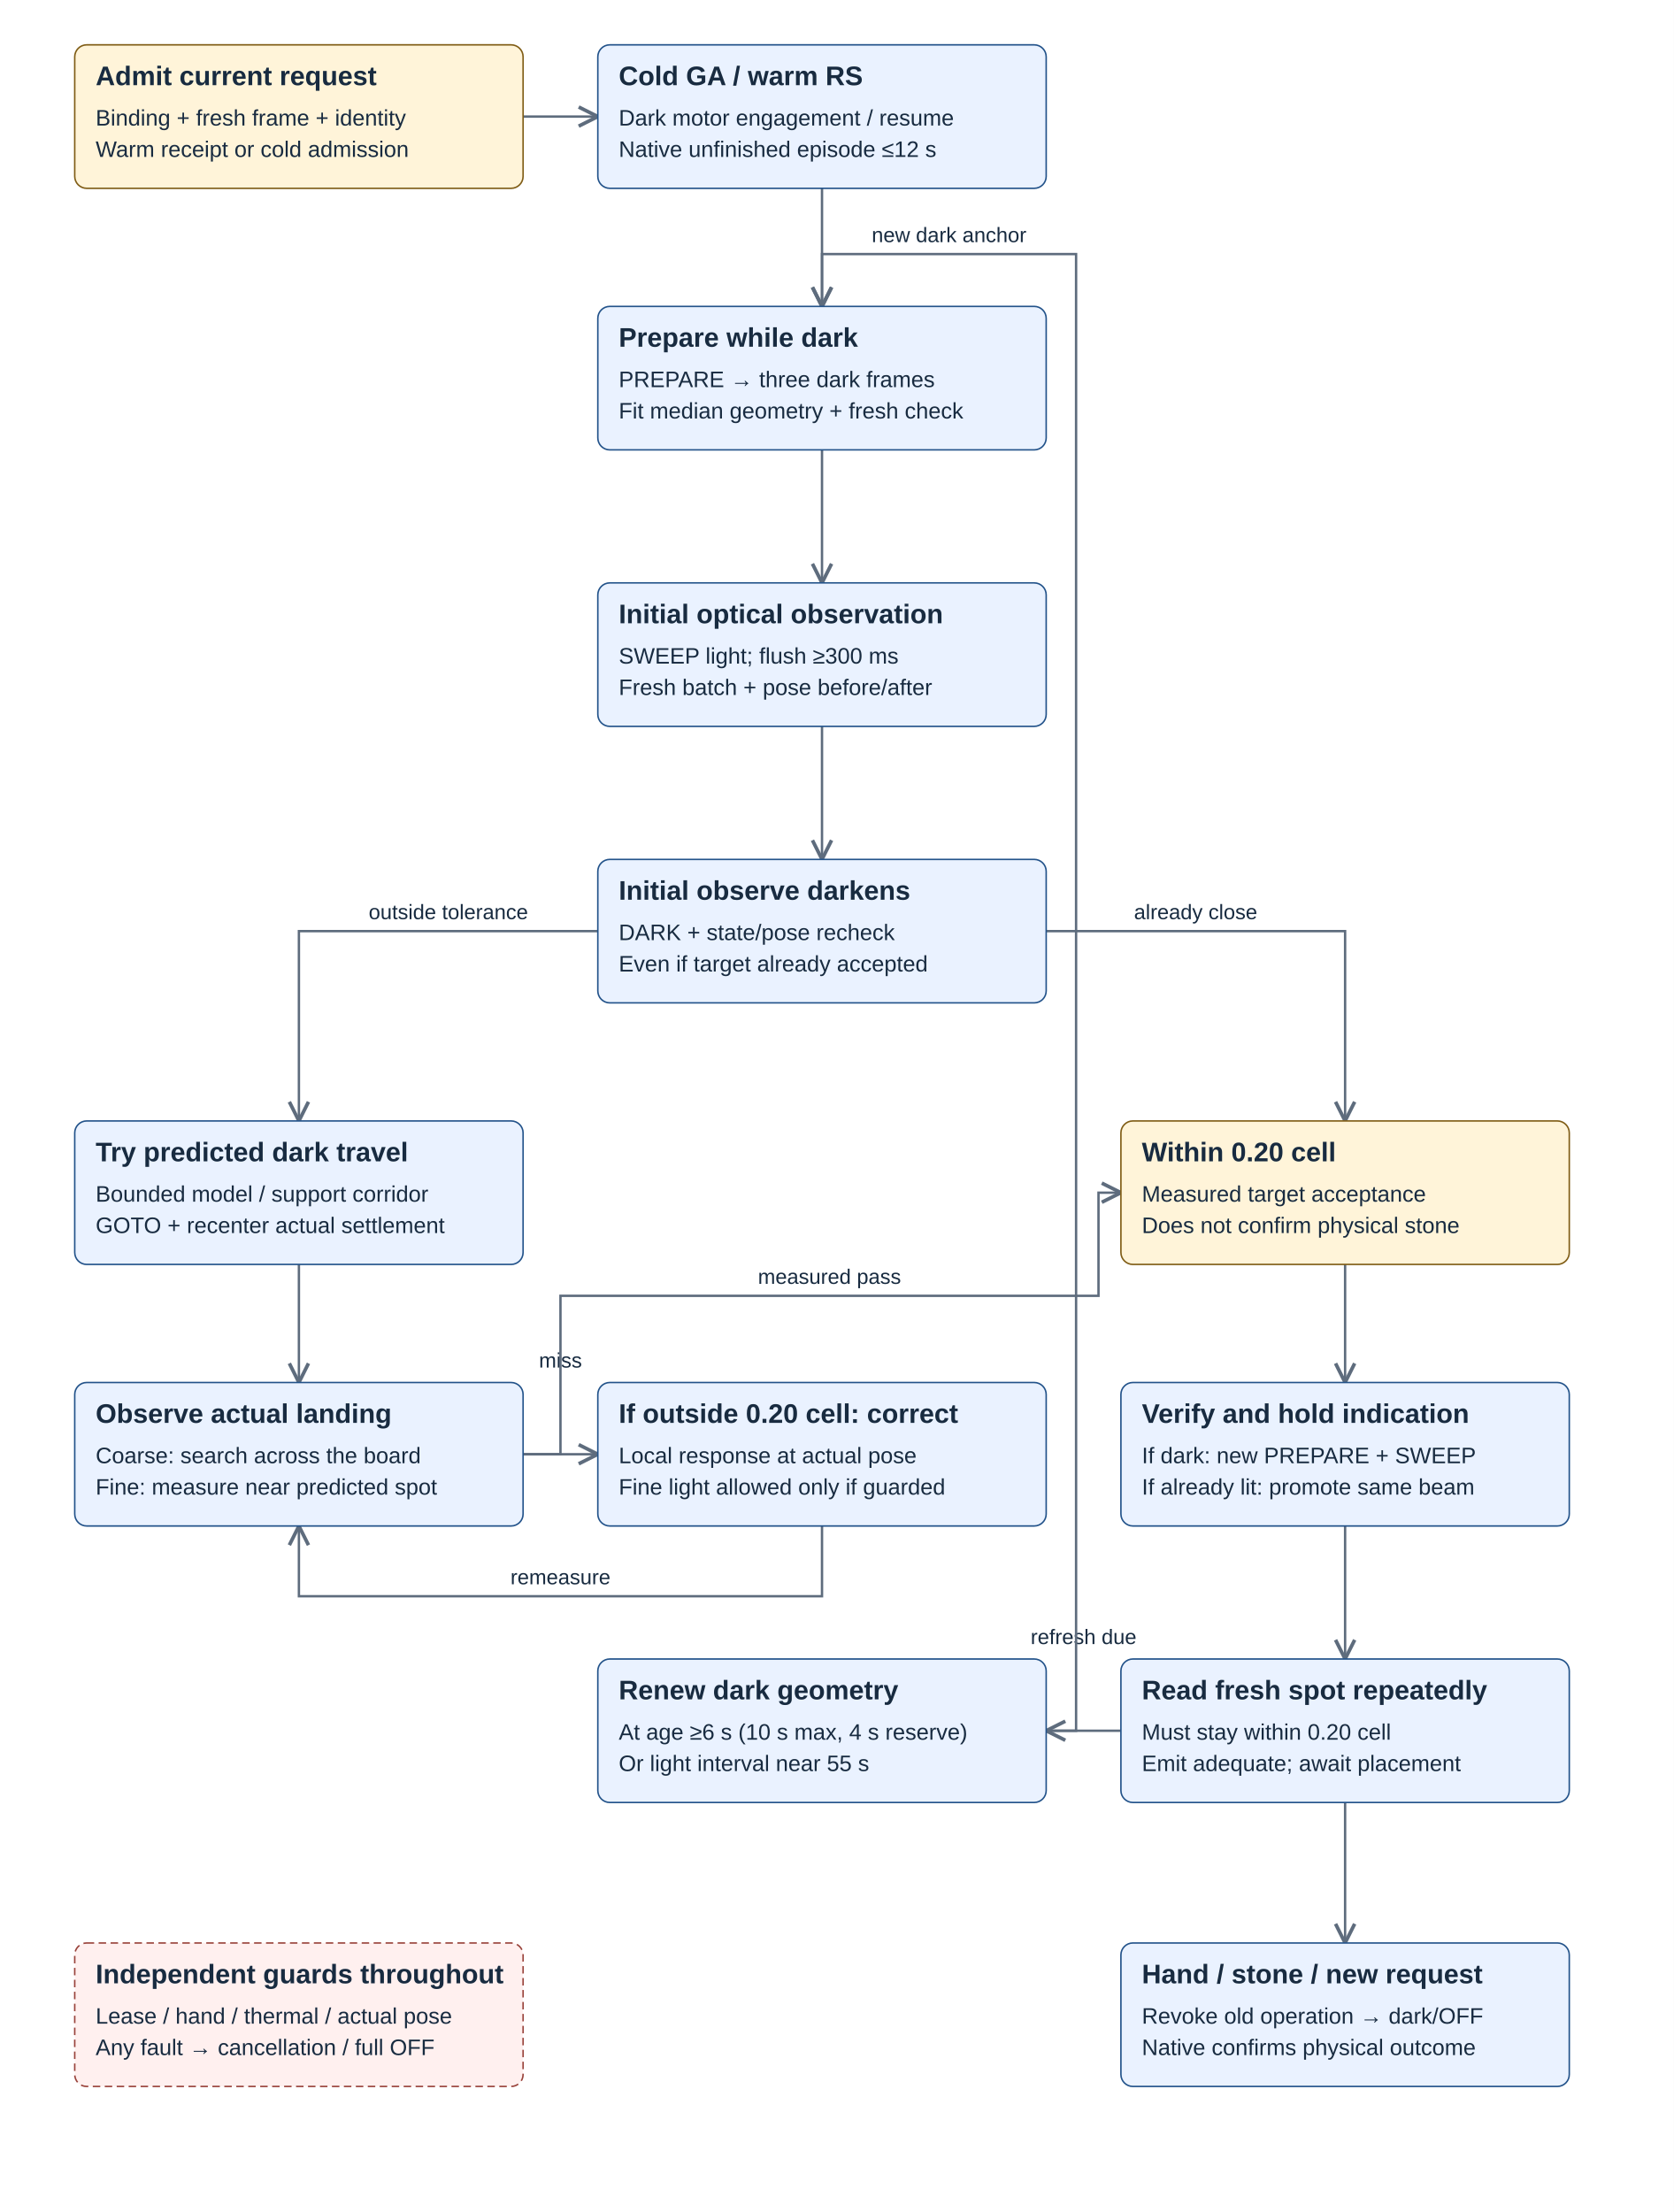
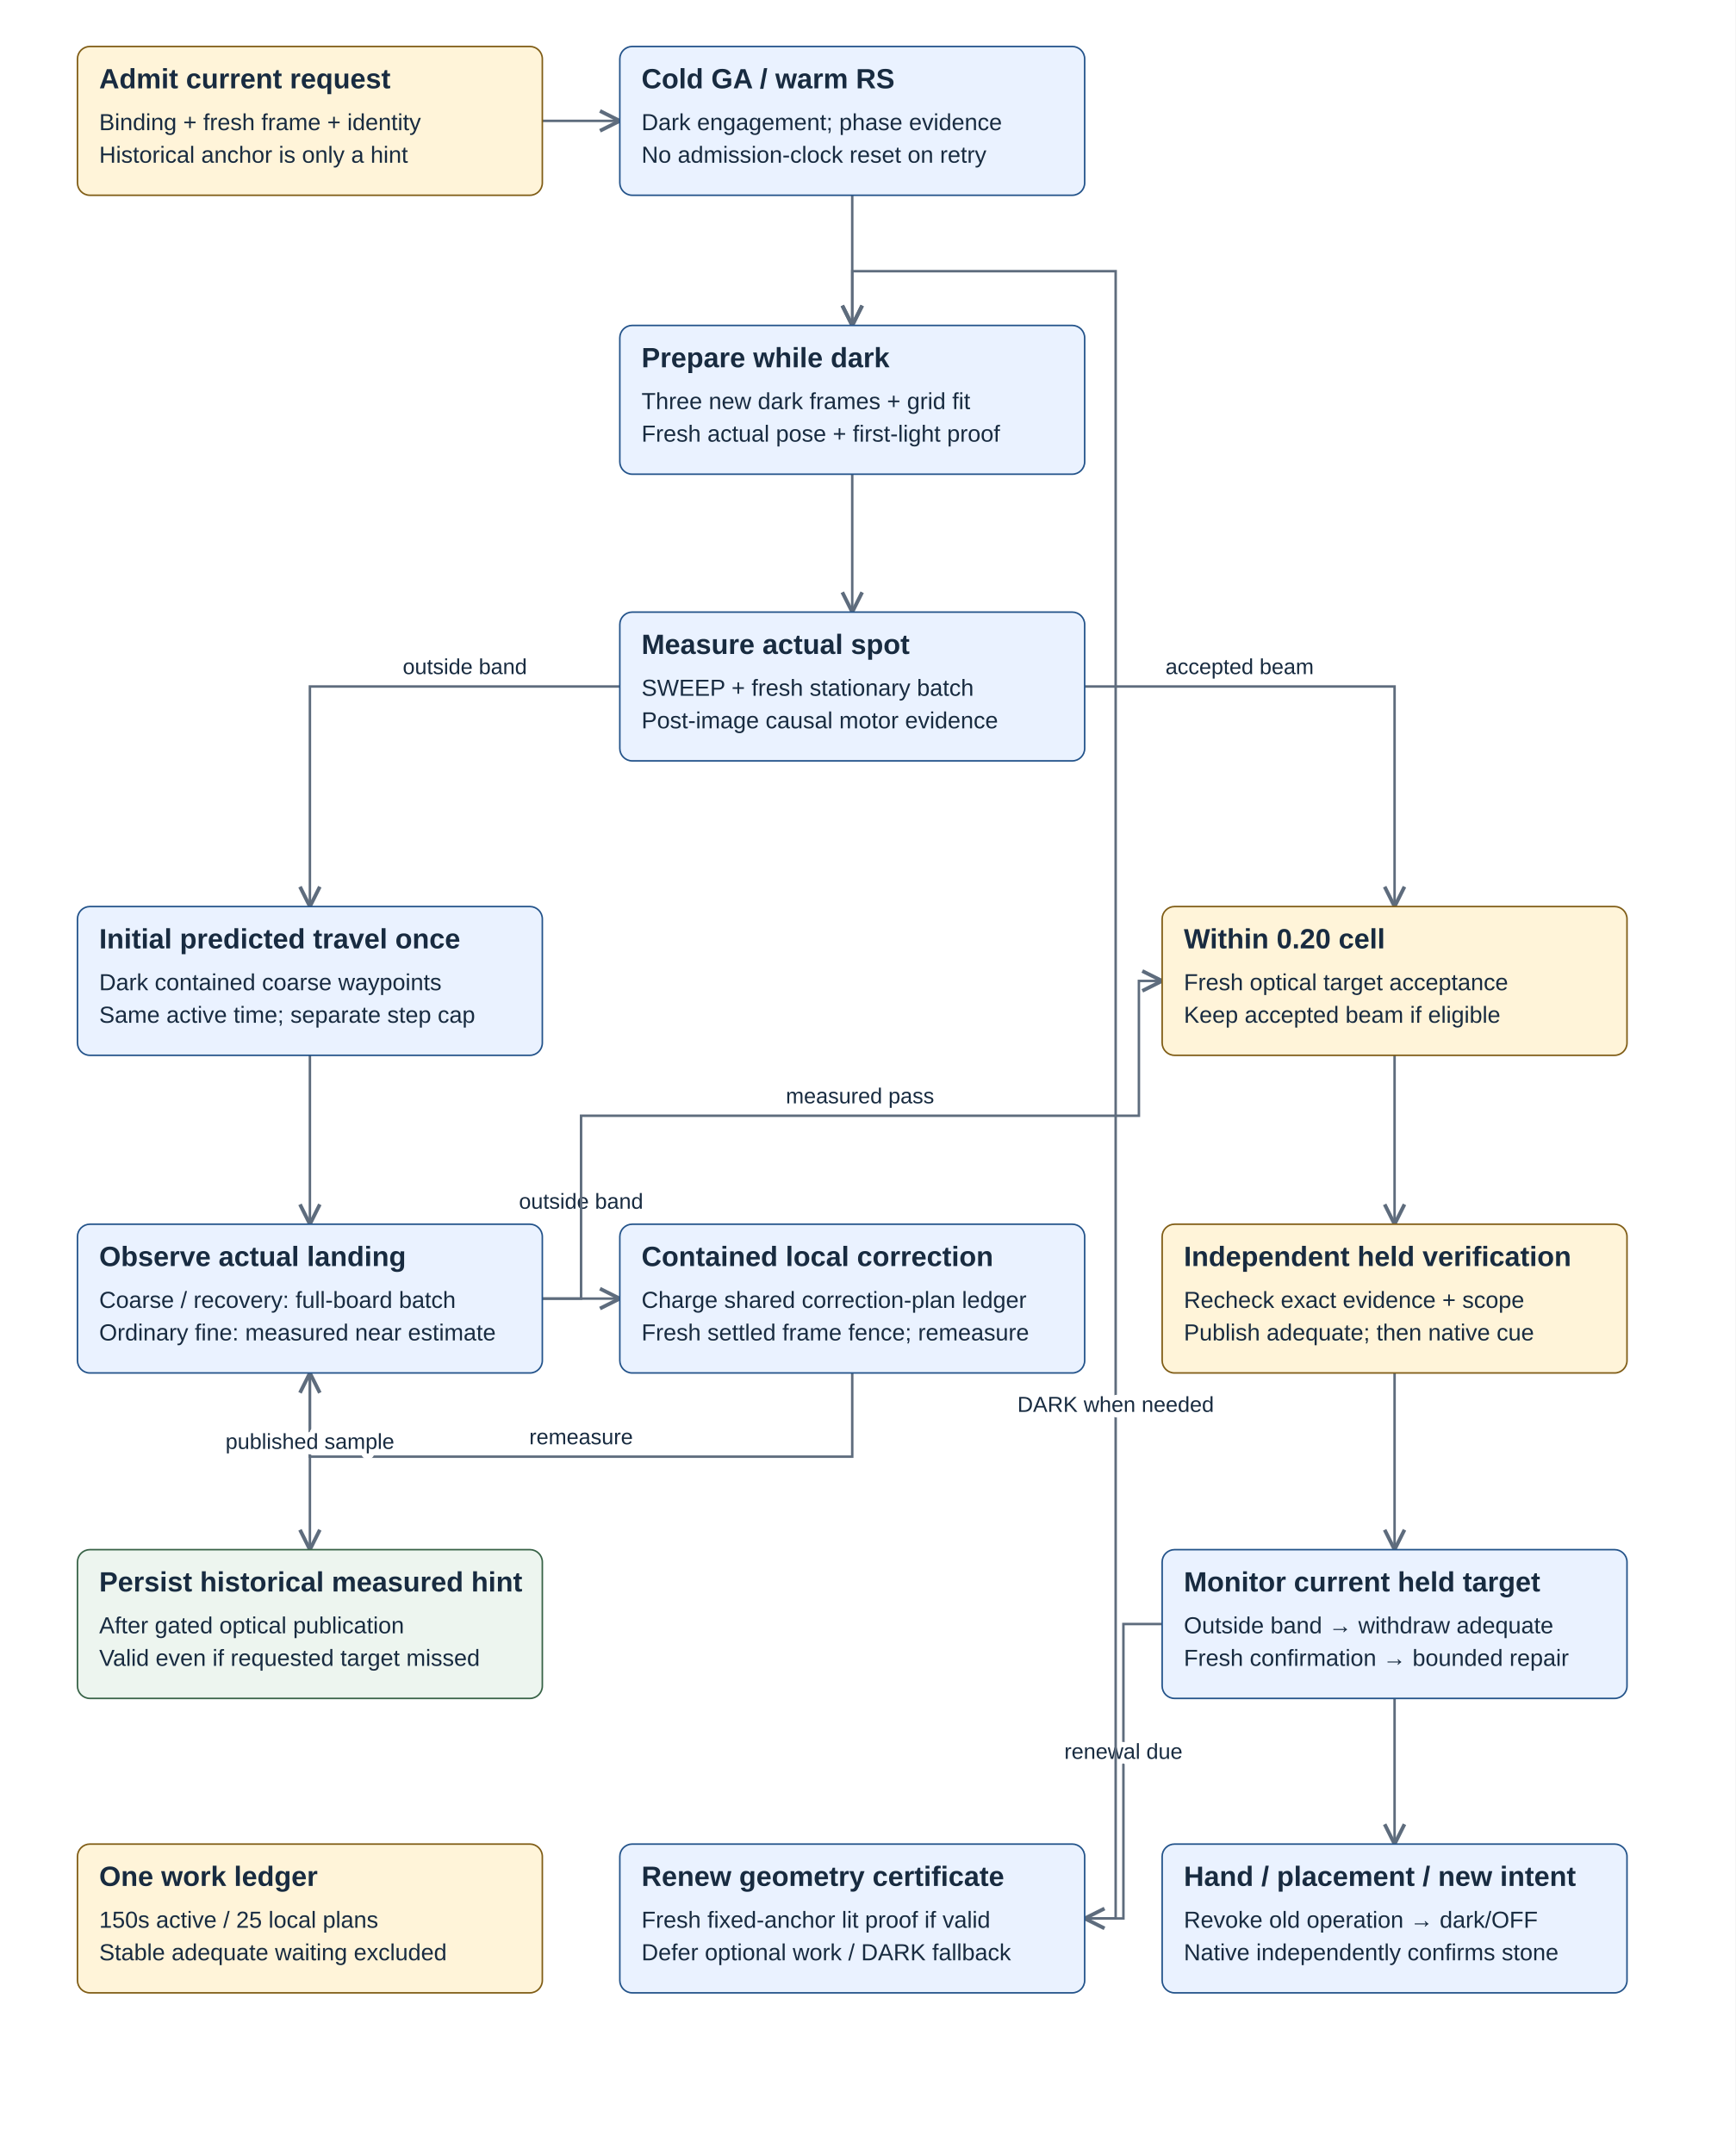
- <svg xmlns="http://www.w3.org/2000/svg" viewBox="0 0 1120 1480" width="1120" height="1480" role="img" aria-labelledby="laser-title laser-desc">
+ <svg xmlns="http://www.w3.org/2000/svg" viewBox="0 0 1120 1390" width="1120" height="1390" role="img" aria-labelledby="laser-title laser-desc">
  <defs>
    <marker id="arrow" markerWidth="10" markerHeight="10" refX="9" refY="5" orient="auto-start-reverse">
      <path d="M 1 1 L 9 5 L 1 9" fill="none" stroke="#5e6c7d" stroke-width="1.5" />
    </marker>
  </defs>
  <style>text{font-family:Arial,Helvetica,sans-serif;fill:#182b40}.edge-label{font-size:14px;paint-order:stroke;stroke:#fff;stroke-width:7px;stroke-linejoin:round}.node-title{font-size:18px;font-weight:600}.node-body{font-size:15px}</style>
  <rect width="100%" height="100%" fill="#fff" />
  <polyline points="350.0,78.0 400.0,78.0" fill="none" stroke="#5e6c7d" stroke-width="1.6" marker-end="url(#arrow)" />
-   <polyline points="550.0,126.0 550.0,205.0" fill="none" stroke="#5e6c7d" stroke-width="1.6" marker-end="url(#arrow)" />
-   <polyline points="550.0,301.0 550.0,390.0" fill="none" stroke="#5e6c7d" stroke-width="1.6" marker-end="url(#arrow)" />
-   <polyline points="550.0,486.0 550.0,575.0" fill="none" stroke="#5e6c7d" stroke-width="1.6" marker-end="url(#arrow)" />
-   <polyline points="400.0,623.0 200,623 200.0,750.0" fill="none" stroke="#5e6c7d" stroke-width="1.6" marker-end="url(#arrow)" />
-   <text class="edge-label" x="300.0" y="615.0" text-anchor="middle">outside tolerance</text>
-   <polyline points="200.0,846.0 200.0,925.0" fill="none" stroke="#5e6c7d" stroke-width="1.6" marker-end="url(#arrow)" />
-   <polyline points="350.0,973.0 400.0,973.0" fill="none" stroke="#5e6c7d" stroke-width="1.6" marker-end="url(#arrow)" />
-   <text class="edge-label" x="375.0" y="915.0" text-anchor="middle">miss</text>
-   <polyline points="550.0,1021.0 550,1068 200,1068 200.0,1021.0" fill="none" stroke="#5e6c7d" stroke-width="1.6" marker-end="url(#arrow)" />
-   <text class="edge-label" x="375.0" y="1060.0" text-anchor="middle">remeasure</text>
-   <polyline points="700.0,623.0 900,623 900.0,750.0" fill="none" stroke="#5e6c7d" stroke-width="1.6" marker-end="url(#arrow)" />
-   <text class="edge-label" x="800.0" y="615.0" text-anchor="middle">already close</text>
-   <polyline points="350.0,973.0 375,973 375,867 735,867 735,798 750.0,798.0" fill="none" stroke="#5e6c7d" stroke-width="1.6" marker-end="url(#arrow)" />
-   <text class="edge-label" x="555.0" y="859.0" text-anchor="middle">measured pass</text>
-   <polyline points="900.0,846.0 900.0,925.0" fill="none" stroke="#5e6c7d" stroke-width="1.6" marker-end="url(#arrow)" />
-   <polyline points="900.0,1021.0 900.0,1110.0" fill="none" stroke="#5e6c7d" stroke-width="1.6" marker-end="url(#arrow)" />
-   <polyline points="750.0,1158.0 700.0,1158.0" fill="none" stroke="#5e6c7d" stroke-width="1.6" marker-end="url(#arrow)" />
-   <text class="edge-label" x="725.0" y="1100.0" text-anchor="middle">refresh due</text>
-   <polyline points="700.0,1158.0 720,1158 720,170 550,170 550.0,205.0" fill="none" stroke="#5e6c7d" stroke-width="1.6" marker-end="url(#arrow)" />
-   <text class="edge-label" x="635.0" y="162.0" text-anchor="middle">new dark anchor</text>
-   <polyline points="900.0,1206.0 900.0,1300.0" fill="none" stroke="#5e6c7d" stroke-width="1.6" marker-end="url(#arrow)" />
+   <polyline points="550.0,126.0 550.0,210.0" fill="none" stroke="#5e6c7d" stroke-width="1.6" marker-end="url(#arrow)" />
+   <polyline points="550.0,306.0 550.0,395.0" fill="none" stroke="#5e6c7d" stroke-width="1.6" marker-end="url(#arrow)" />
+   <polyline points="400.0,443.0 200,443 200.0,585.0" fill="none" stroke="#5e6c7d" stroke-width="1.6" marker-end="url(#arrow)" />
+   <text class="edge-label" x="300.0" y="435.0" text-anchor="middle">outside band</text>
+   <polyline points="700.0,443.0 900,443 900.0,585.0" fill="none" stroke="#5e6c7d" stroke-width="1.6" marker-end="url(#arrow)" />
+   <text class="edge-label" x="800.0" y="435.0" text-anchor="middle">accepted beam</text>
+   <polyline points="200.0,681.0 200.0,790.0" fill="none" stroke="#5e6c7d" stroke-width="1.6" marker-end="url(#arrow)" />
+   <polyline points="350.0,838.0 400.0,838.0" fill="none" stroke="#5e6c7d" stroke-width="1.6" marker-end="url(#arrow)" />
+   <text class="edge-label" x="375.0" y="780.0" text-anchor="middle">outside band</text>
+   <polyline points="550.0,886.0 550,940 200,940 200.0,886.0" fill="none" stroke="#5e6c7d" stroke-width="1.6" marker-end="url(#arrow)" />
+   <text class="edge-label" x="375.0" y="932.0" text-anchor="middle">remeasure</text>
+   <polyline points="350.0,838.0 375,838 375,720 735,720 735,633 750.0,633.0" fill="none" stroke="#5e6c7d" stroke-width="1.6" marker-end="url(#arrow)" />
+   <text class="edge-label" x="555.0" y="712.0" text-anchor="middle">measured pass</text>
+   <polyline points="900.0,681.0 900.0,790.0" fill="none" stroke="#5e6c7d" stroke-width="1.6" marker-end="url(#arrow)" />
+   <polyline points="900.0,886.0 900.0,1000.0" fill="none" stroke="#5e6c7d" stroke-width="1.6" marker-end="url(#arrow)" />
+   <polyline points="900.0,1096.0 900.0,1190.0" fill="none" stroke="#5e6c7d" stroke-width="1.6" marker-end="url(#arrow)" />
+   <polyline points="750.0,1048.0 725,1048 725,1238 700.0,1238.0" fill="none" stroke="#5e6c7d" stroke-width="1.6" marker-end="url(#arrow)" />
+   <text class="edge-label" x="725.0" y="1135.0" text-anchor="middle">renewal due</text>
+   <polyline points="700.0,1238.0 720,1238 720,175 550,175 550.0,210.0" fill="none" stroke="#5e6c7d" stroke-width="1.6" marker-end="url(#arrow)" />
+   <text class="edge-label" x="720.0" y="911.1" text-anchor="middle">DARK when needed</text>
+   <polyline points="200.0,886.0 200.0,1000.0" fill="none" stroke="#5e6c7d" stroke-width="1.6" marker-end="url(#arrow)" />
+   <text class="edge-label" x="200.0" y="935.0" text-anchor="middle">published sample</text>
  <g data-node="admit">
    <rect x="50" y="30" width="300" height="96" rx="8" fill="#fff4d9" stroke="#805d16" />
    <text class="node-title" x="64" y="57">Admit current request</text>
    <text class="node-body" x="64" y="84">Binding + fresh frame + identity</text>
-     <text class="node-body" x="64" y="105">Warm receipt or cold admission</text>
+     <text class="node-body" x="64" y="105">Historical anchor is only a hint</text>
  </g>
  <g data-node="arm">
    <rect x="400" y="30" width="300" height="96" rx="8" fill="#eaf2ff" stroke="#23538a" />
    <text class="node-title" x="414" y="57">Cold GA / warm RS</text>
-     <text class="node-body" x="414" y="84">Dark motor engagement / resume</text>
-     <text class="node-body" x="414" y="105">Native unfinished episode ≤12 s</text>
+     <text class="node-body" x="414" y="84">Dark engagement; phase evidence</text>
+     <text class="node-body" x="414" y="105">No admission-clock reset on retry</text>
  </g>
  <g data-node="prepare">
-     <rect x="400" y="205" width="300" height="96" rx="8" fill="#eaf2ff" stroke="#23538a" />
-     <text class="node-title" x="414" y="232">Prepare while dark</text>
-     <text class="node-body" x="414" y="259">PREPARE → three dark frames</text>
-     <text class="node-body" x="414" y="280">Fit median geometry + fresh check</text>
+     <rect x="400" y="210" width="300" height="96" rx="8" fill="#eaf2ff" stroke="#23538a" />
+     <text class="node-title" x="414" y="237">Prepare while dark</text>
+     <text class="node-body" x="414" y="264">Three new dark frames + grid fit</text>
+     <text class="node-body" x="414" y="285">Fresh actual pose + first-light proof</text>
  </g>
  <g data-node="initial">
-     <rect x="400" y="390" width="300" height="96" rx="8" fill="#eaf2ff" stroke="#23538a" />
-     <text class="node-title" x="414" y="417">Initial optical observation</text>
-     <text class="node-body" x="414" y="444">SWEEP light; flush ≥300 ms</text>
-     <text class="node-body" x="414" y="465">Fresh batch + pose before/after</text>
-   </g>
-   <g data-node="dark">
-     <rect x="400" y="575" width="300" height="96" rx="8" fill="#eaf2ff" stroke="#23538a" />
-     <text class="node-title" x="414" y="602">Initial observe darkens</text>
-     <text class="node-body" x="414" y="629">DARK + state/pose recheck</text>
-     <text class="node-body" x="414" y="650">Even if target already accepted</text>
+     <rect x="400" y="395" width="300" height="96" rx="8" fill="#eaf2ff" stroke="#23538a" />
+     <text class="node-title" x="414" y="422">Measure actual spot</text>
+     <text class="node-body" x="414" y="449">SWEEP + fresh stationary batch</text>
+     <text class="node-body" x="414" y="470">Post-image causal motor evidence</text>
  </g>
  <g data-node="coarse">
-     <rect x="50" y="750" width="300" height="96" rx="8" fill="#eaf2ff" stroke="#23538a" />
-     <text class="node-title" x="64" y="777">Try predicted dark travel</text>
-     <text class="node-body" x="64" y="804">Bounded model / support corridor</text>
-     <text class="node-body" x="64" y="825">GOTO + recenter actual settlement</text>
+     <rect x="50" y="585" width="300" height="96" rx="8" fill="#eaf2ff" stroke="#23538a" />
+     <text class="node-title" x="64" y="612">Initial predicted travel once</text>
+     <text class="node-body" x="64" y="639">Dark contained coarse waypoints</text>
+     <text class="node-body" x="64" y="660">Same active time; separate step cap</text>
  </g>
-   <g data-node="reacquire">
-     <rect x="50" y="925" width="300" height="96" rx="8" fill="#eaf2ff" stroke="#23538a" />
-     <text class="node-title" x="64" y="952">Observe actual landing</text>
-     <text class="node-body" x="64" y="979">Coarse: search across the board</text>
-     <text class="node-body" x="64" y="1000">Fine: measure near predicted spot</text>
+   <g data-node="observe">
+     <rect x="50" y="790" width="300" height="96" rx="8" fill="#eaf2ff" stroke="#23538a" />
+     <text class="node-title" x="64" y="817">Observe actual landing</text>
+     <text class="node-body" x="64" y="844">Coarse / recovery: full-board batch</text>
+     <text class="node-body" x="64" y="865">Ordinary fine: measured near estimate</text>
  </g>
  <g data-node="fine">
-     <rect x="400" y="925" width="300" height="96" rx="8" fill="#eaf2ff" stroke="#23538a" />
-     <text class="node-title" x="414" y="952">If outside 0.20 cell: correct</text>
-     <text class="node-body" x="414" y="979">Local response at actual pose</text>
-     <text class="node-body" x="414" y="1000">Fine light allowed only if guarded</text>
+     <rect x="400" y="790" width="300" height="96" rx="8" fill="#eaf2ff" stroke="#23538a" />
+     <text class="node-title" x="414" y="817">Contained local correction</text>
+     <text class="node-body" x="414" y="844">Charge shared correction-plan ledger</text>
+     <text class="node-body" x="414" y="865">Fresh settled frame fence; remeasure</text>
  </g>
  <g data-node="accept">
-     <rect x="750" y="750" width="300" height="96" rx="8" fill="#fff4d9" stroke="#805d16" />
-     <text class="node-title" x="764" y="777">Within 0.20 cell</text>
-     <text class="node-body" x="764" y="804">Measured target acceptance</text>
-     <text class="node-body" x="764" y="825">Does not confirm physical stone</text>
+     <rect x="750" y="585" width="300" height="96" rx="8" fill="#fff4d9" stroke="#805d16" />
+     <text class="node-title" x="764" y="612">Within 0.20 cell</text>
+     <text class="node-body" x="764" y="639">Fresh optical target acceptance</text>
+     <text class="node-body" x="764" y="660">Keep accepted beam if eligible</text>
  </g>
  <g data-node="hold">
-     <rect x="750" y="925" width="300" height="96" rx="8" fill="#eaf2ff" stroke="#23538a" />
-     <text class="node-title" x="764" y="952">Verify and hold indication</text>
-     <text class="node-body" x="764" y="979">If dark: new PREPARE + SWEEP</text>
-     <text class="node-body" x="764" y="1000">If already lit: promote same beam</text>
+     <rect x="750" y="790" width="300" height="96" rx="8" fill="#fff4d9" stroke="#805d16" />
+     <text class="node-title" x="764" y="817">Independent held verification</text>
+     <text class="node-body" x="764" y="844">Recheck exact evidence + scope</text>
+     <text class="node-body" x="764" y="865">Publish adequate; then native cue</text>
  </g>
  <g data-node="monitor">
-     <rect x="750" y="1110" width="300" height="96" rx="8" fill="#eaf2ff" stroke="#23538a" />
-     <text class="node-title" x="764" y="1137">Read fresh spot repeatedly</text>
-     <text class="node-body" x="764" y="1164">Must stay within 0.20 cell</text>
-     <text class="node-body" x="764" y="1185">Emit adequate; await placement</text>
+     <rect x="750" y="1000" width="300" height="96" rx="8" fill="#eaf2ff" stroke="#23538a" />
+     <text class="node-title" x="764" y="1027">Monitor current held target</text>
+     <text class="node-body" x="764" y="1054">Outside band → withdraw adequate</text>
+     <text class="node-body" x="764" y="1075">Fresh confirmation → bounded repair</text>
  </g>
-   <g data-node="refresh">
-     <rect x="400" y="1110" width="300" height="96" rx="8" fill="#eaf2ff" stroke="#23538a" />
-     <text class="node-title" x="414" y="1137">Renew dark geometry</text>
-     <text class="node-body" x="414" y="1164">At age ≥6 s (10 s max, 4 s reserve)</text>
-     <text class="node-body" x="414" y="1185">Or light interval near 55 s</text>
+   <g data-node="renew">
+     <rect x="400" y="1190" width="300" height="96" rx="8" fill="#eaf2ff" stroke="#23538a" />
+     <text class="node-title" x="414" y="1217">Renew geometry certificate</text>
+     <text class="node-body" x="414" y="1244">Fresh fixed-anchor lit proof if valid</text>
+     <text class="node-body" x="414" y="1265">Defer optional work / DARK fallback</text>
+   </g>
+   <g data-node="anchor">
+     <rect x="50" y="1000" width="300" height="96" rx="8" fill="#edf5ef" stroke="#386347" />
+     <text class="node-title" x="64" y="1027">Persist historical measured hint</text>
+     <text class="node-body" x="64" y="1054">After gated optical publication</text>
+     <text class="node-body" x="64" y="1075">Valid even if requested target missed</text>
  </g>
  <g data-node="placement">
-     <rect x="750" y="1300" width="300" height="96" rx="8" fill="#eaf2ff" stroke="#23538a" />
-     <text class="node-title" x="764" y="1327">Hand / stone / new request</text>
-     <text class="node-body" x="764" y="1354">Revoke old operation → dark/OFF</text>
-     <text class="node-body" x="764" y="1375">Native confirms physical outcome</text>
+     <rect x="750" y="1190" width="300" height="96" rx="8" fill="#eaf2ff" stroke="#23538a" />
+     <text class="node-title" x="764" y="1217">Hand / placement / new intent</text>
+     <text class="node-body" x="764" y="1244">Revoke old operation → dark/OFF</text>
+     <text class="node-body" x="764" y="1265">Native independently confirms stone</text>
  </g>
-   <g data-node="guards">
-     <rect x="50" y="1300" width="300" height="96" rx="8" fill="#fff0ef" stroke="#99433b" stroke-dasharray="5 3" />
-     <text class="node-title" x="64" y="1327">Independent guards throughout</text>
-     <text class="node-body" x="64" y="1354">Lease / hand / thermal / actual pose</text>
-     <text class="node-body" x="64" y="1375">Any fault → cancellation / full OFF</text>
+   <g data-node="budget">
+     <rect x="50" y="1190" width="300" height="96" rx="8" fill="#fff4d9" stroke="#805d16" />
+     <text class="node-title" x="64" y="1217">One work ledger</text>
+     <text class="node-body" x="64" y="1244">150s active / 25 local plans</text>
+     <text class="node-body" x="64" y="1265">Stable adequate waiting excluded</text>
  </g>
</svg>
